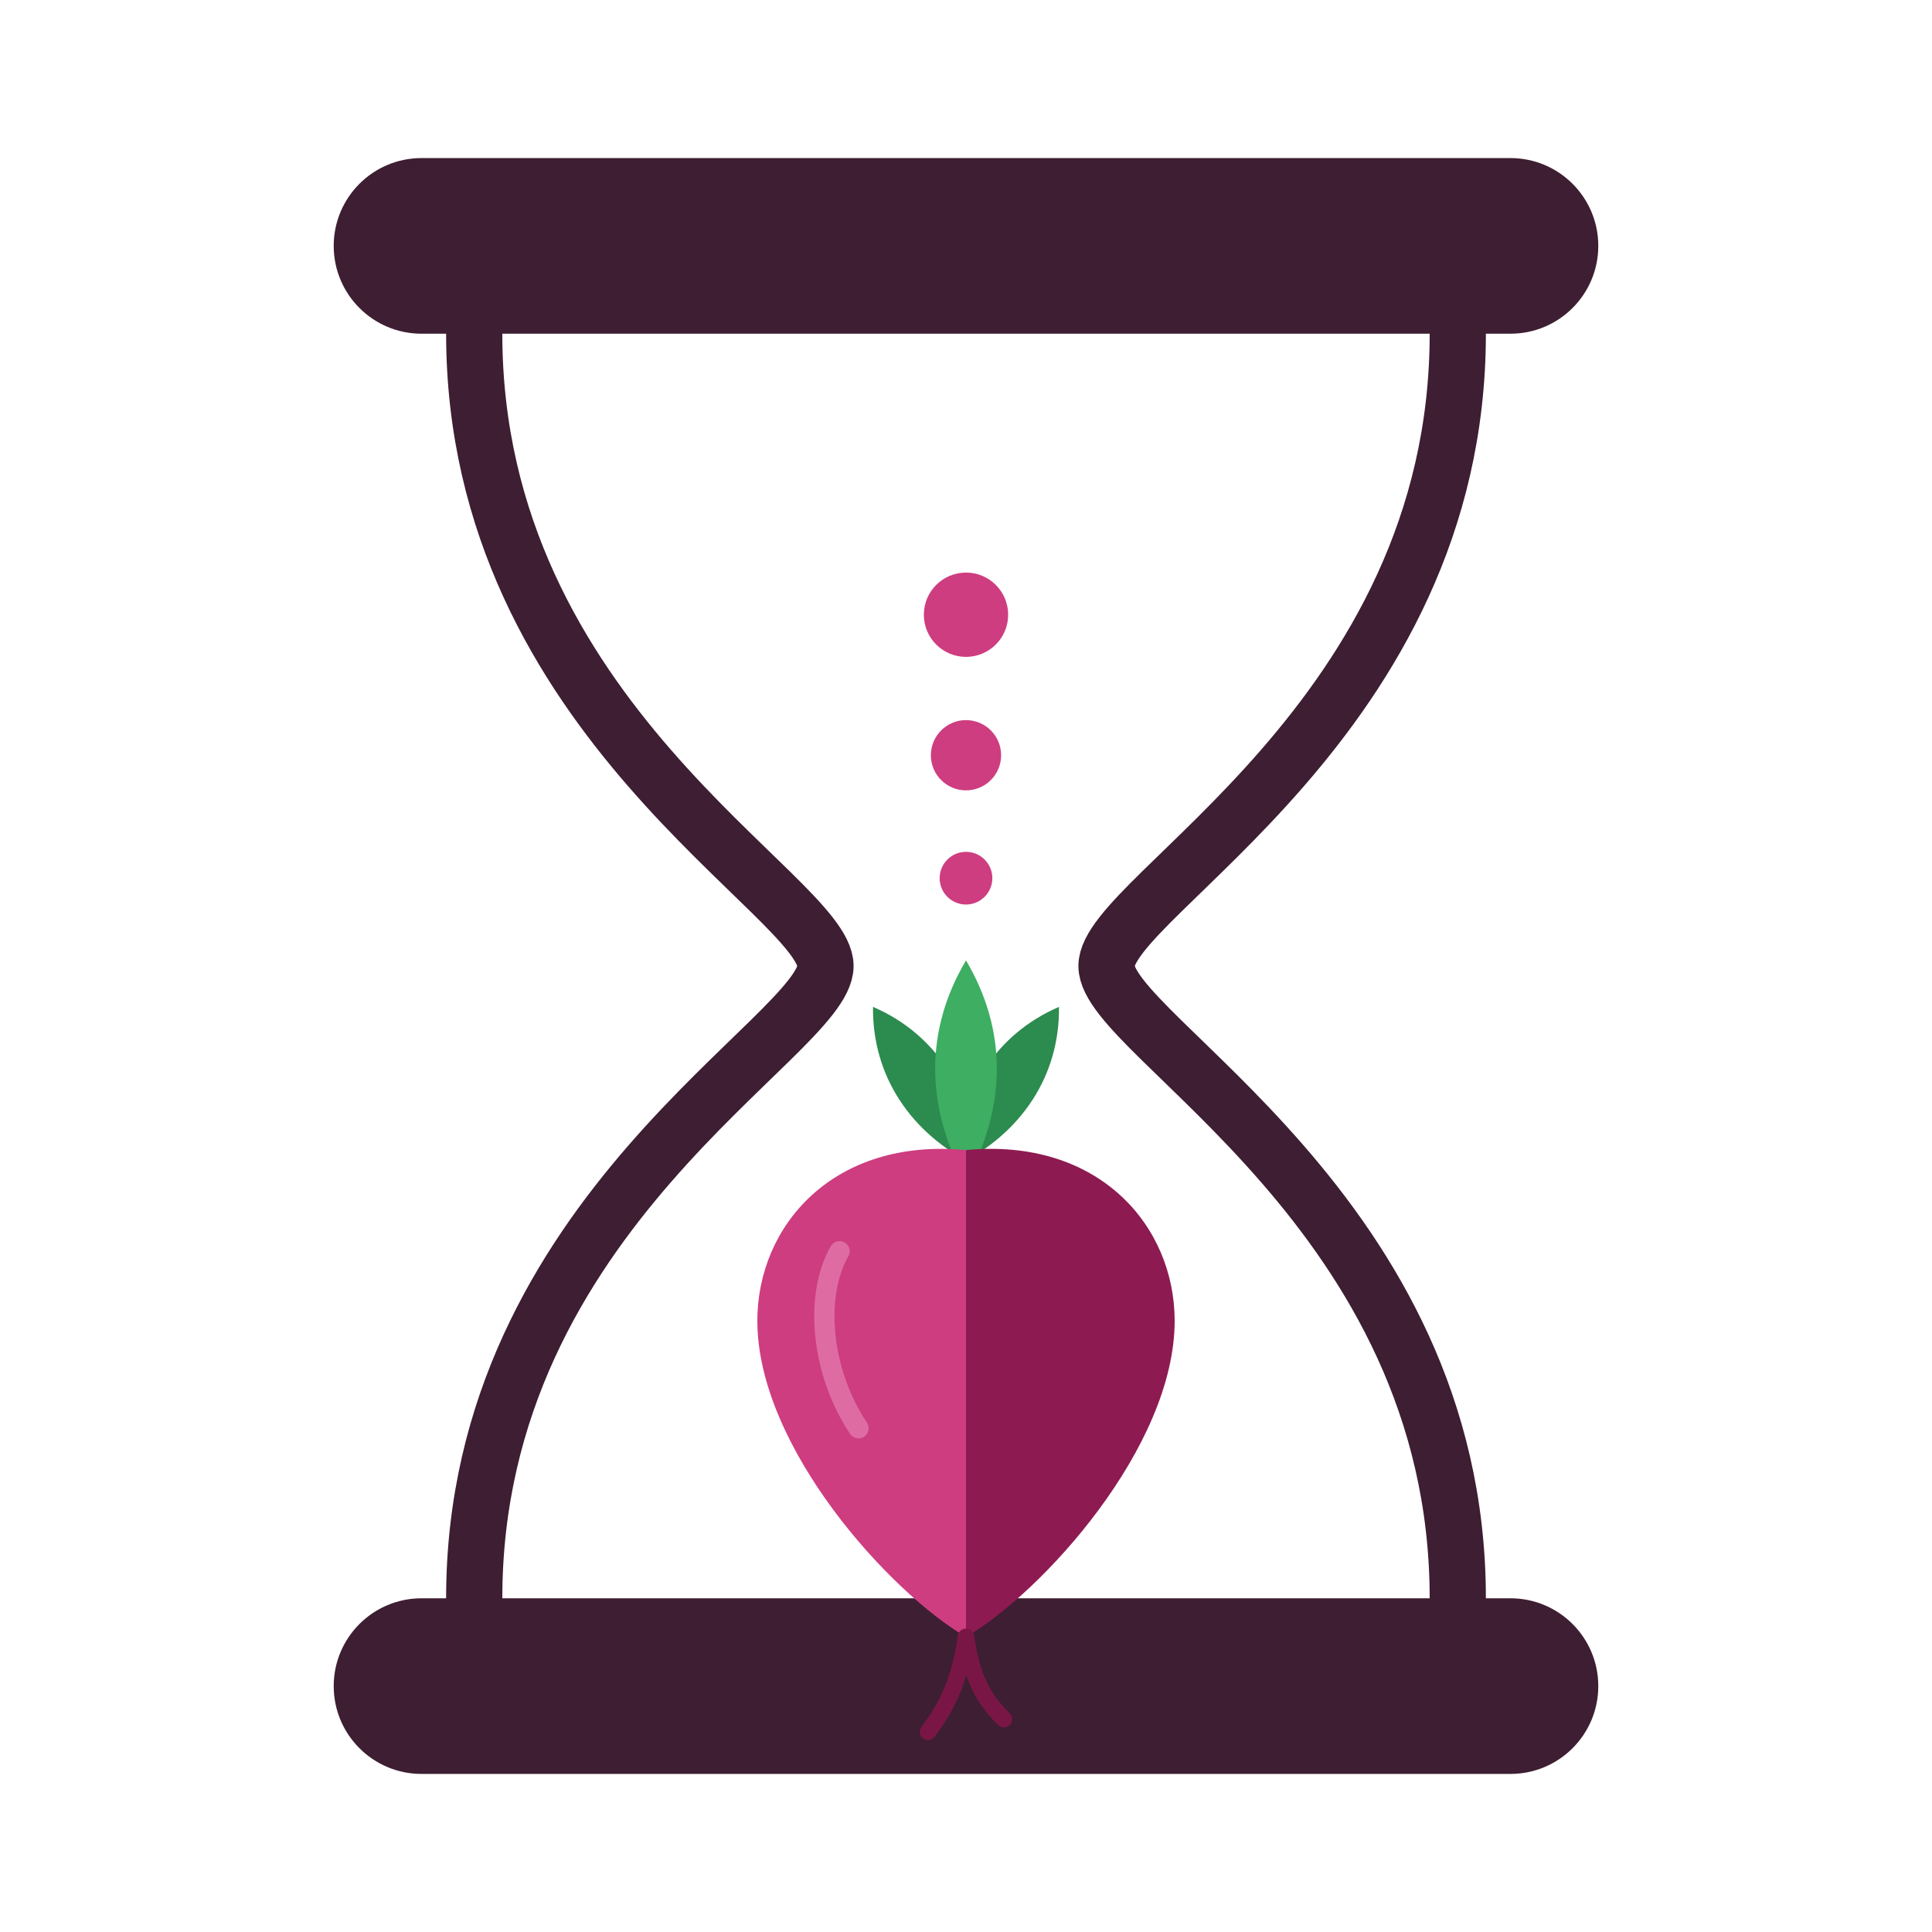
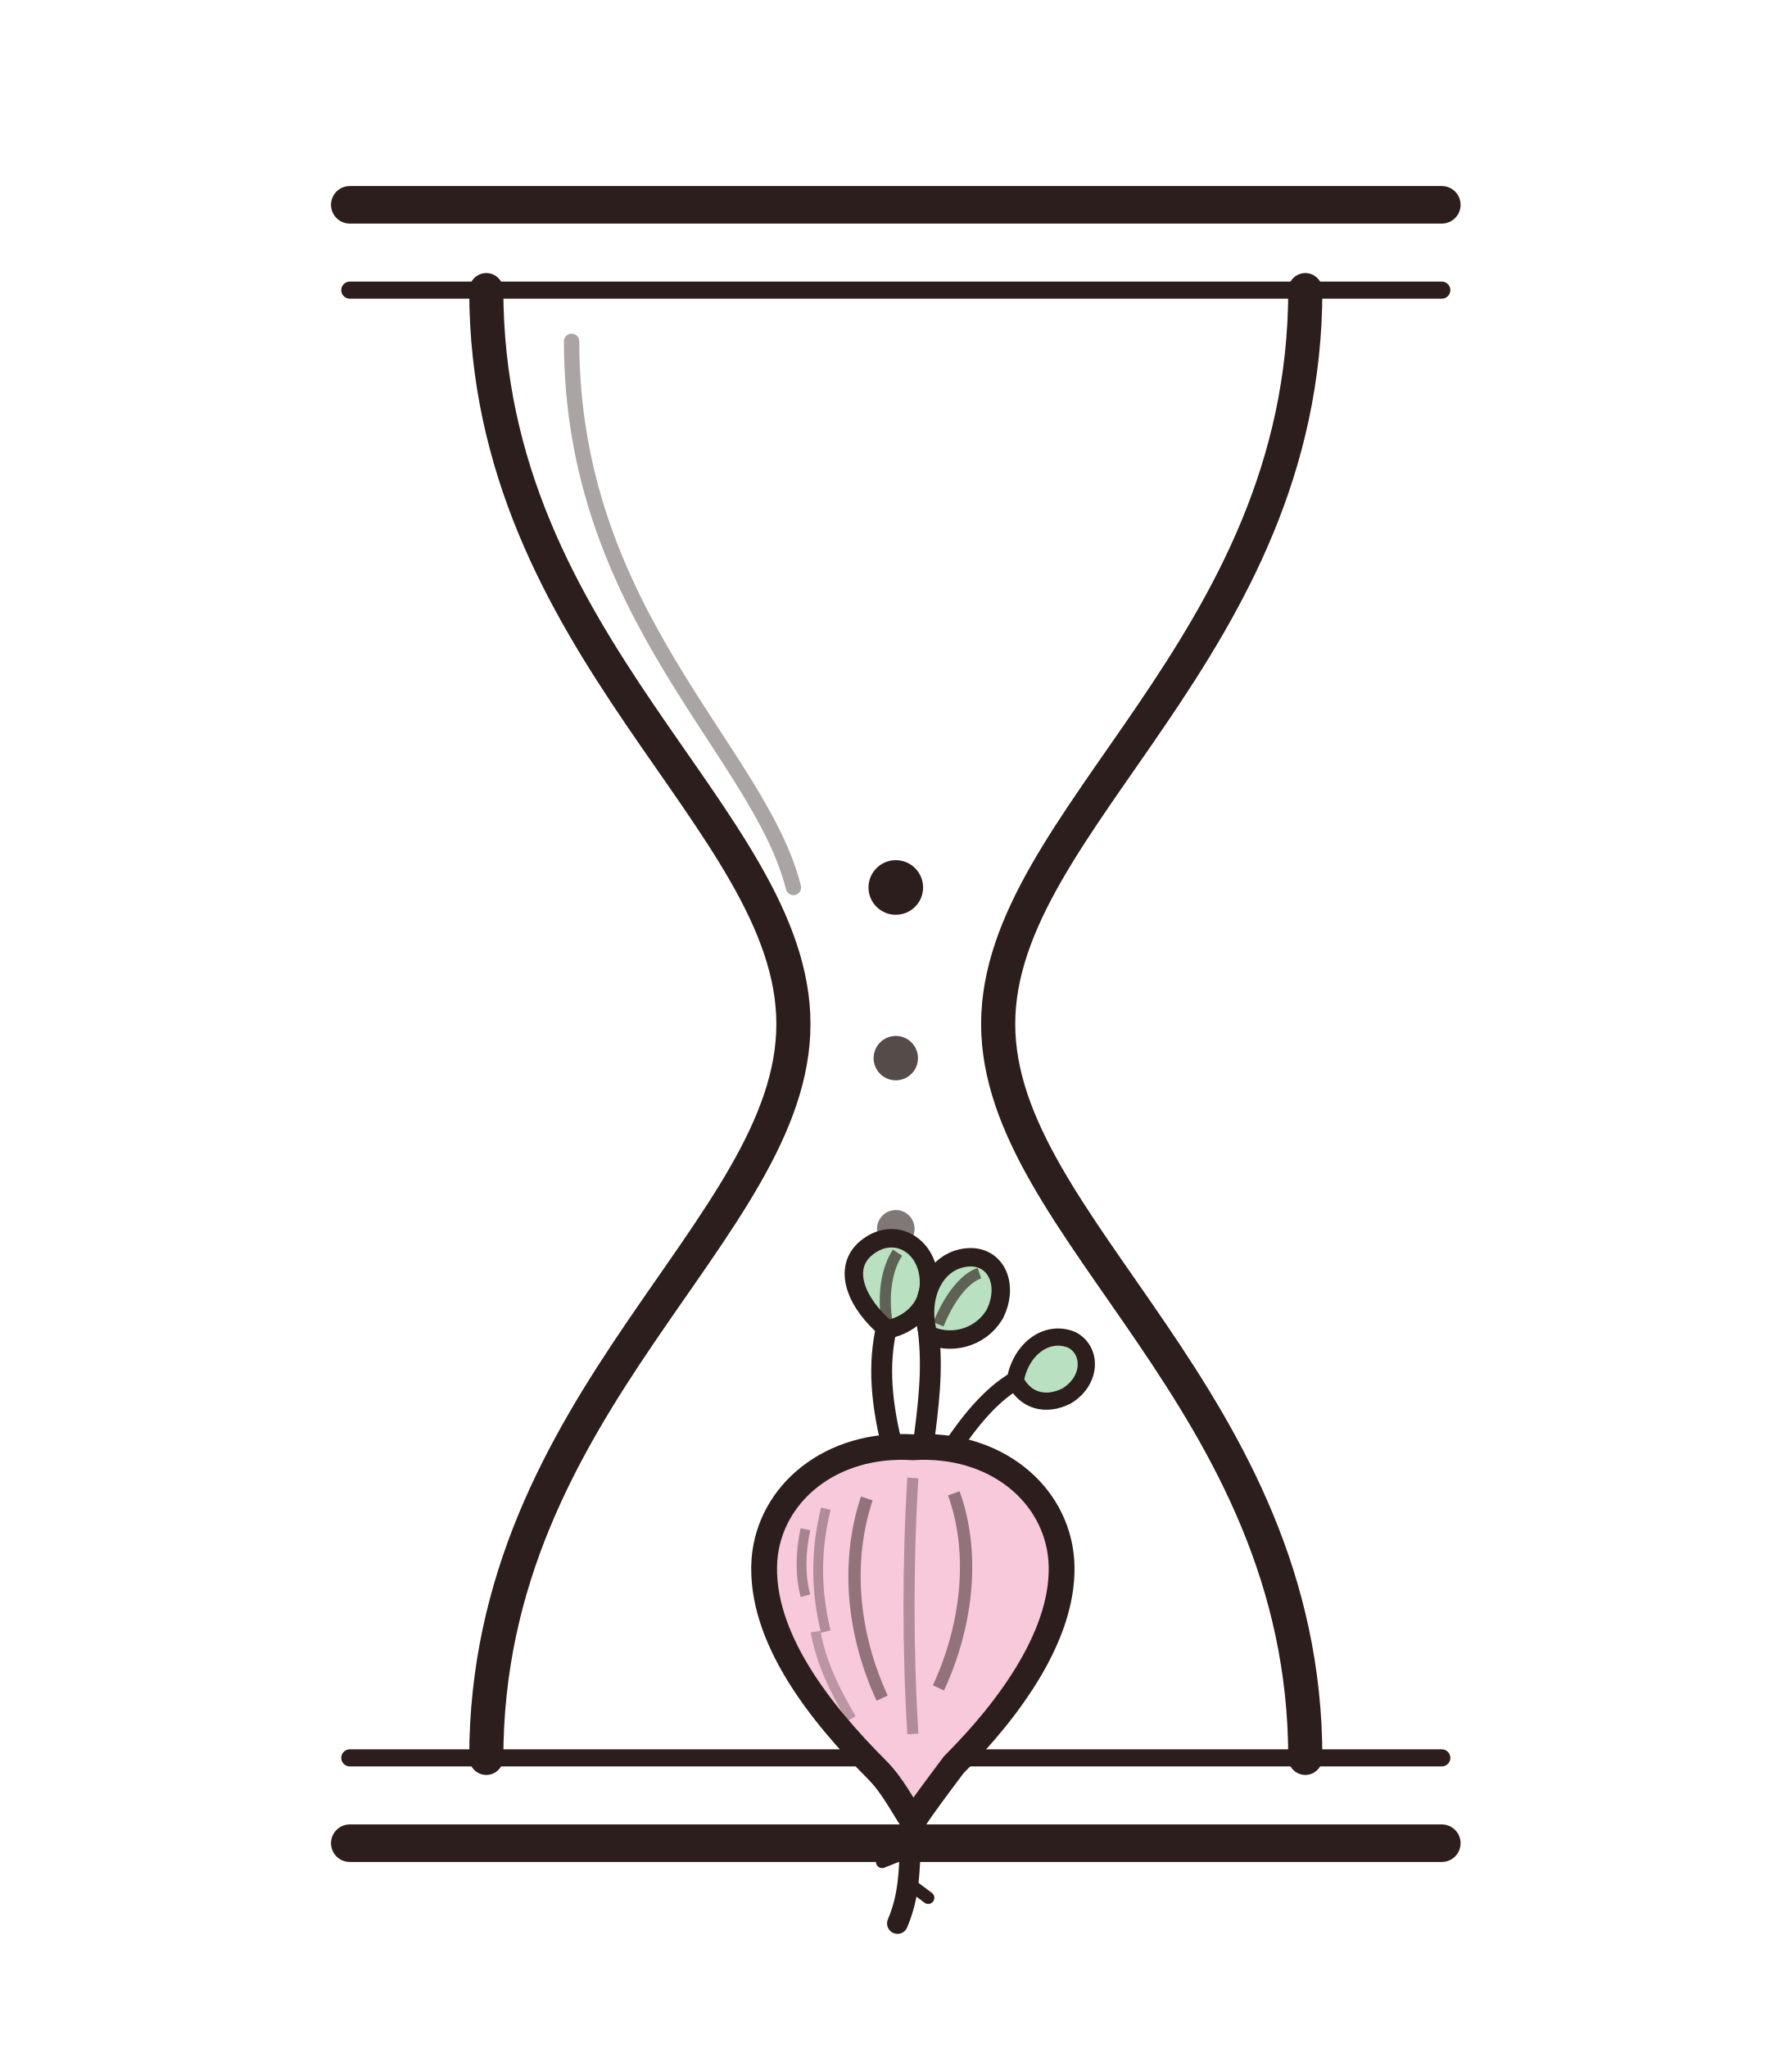
- <svg xmlns="http://www.w3.org/2000/svg" viewBox="45 47 110 110" width="110" height="110" fill="none">
-   <rect x="64" y="56" width="72" height="10" rx="5" fill="#3E1E32" />
-   <rect x="64" y="138" width="72" height="10" rx="5" fill="#3E1E32" />
-   <path d="M72,66 C72,88 92,98 92,102 C92,106 72,116 72,138 M128,66 C128,88 108,98 108,102 C108,106 128,116 128,138" stroke="#3E1E32" stroke-width="3.2" fill="none" stroke-linecap="round" />
-   <circle cx="100" cy="82" r="2.4" fill="#CE3D80" />
-   <circle cx="100" cy="90" r="2" fill="#CE3D80" />
-   <circle cx="100" cy="97" r="1.5" fill="#CE3D80" />
-   <g transform="translate(100,124) scale(0.36) translate(-50,-62)">
-     <g transform="translate(50,30)">
-       <g transform="rotate(-33)">
-         <path d="M0,3 C-6,-7 -6,-18 0,-27 C6,-18 6,-7 0,3 Z" fill="#2C8B4E" />
-       </g>
-       <g transform="rotate(33)">
-         <path d="M0,3 C-6,-7 -6,-18 0,-27 C6,-18 6,-7 0,3 Z" fill="#2C8B4E" />
-       </g>
-       <path d="M0,5 C-6.5,-7 -6.5,-19 0,-30 C6.5,-19 6.5,-7 0,5 Z" fill="#3DAE62" />
-     </g>
-     <path d="M50,30 C29,28 17,42 17,57 C17,77 38,100 50,107 Z" fill="#CE3D80" />
-     <path d="M50,30 C71,28 83,42 83,57 C83,77 62,100 50,107 Z" fill="#8E1A52" />
-     <path d="M30,46 C26,53 27,65 33,74" stroke="#EE9CC4" stroke-width="3.2" stroke-linecap="round" opacity="0.5" />
-     <path d="M50,107 C49,114 47,118 44,122" stroke="#7A1646" stroke-width="2.6" stroke-linecap="round" />
-     <path d="M50,107 C51,114 53,117 56,120" stroke="#7A1646" stroke-width="2.6" stroke-linecap="round" />
+ <svg xmlns="http://www.w3.org/2000/svg" viewBox="30 14 84 120" width="105" height="120" fill="none">
+   <g stroke="#2B1E1C" fill="none" stroke-linecap="round">
+     <path d="M40,26 L104,26" stroke-width="2.2" />
+     <path d="M40,31 L104,31" stroke-width="1" />
+     <path d="M40,122 L104,122" stroke-width="2.2" />
+     <path d="M40,117 L104,117" stroke-width="1" />
+     <path d="M48,31 C48,52 66,62 66,74 C66,86 48,96 48,117" stroke-width="2" />
+     <path d="M96,31 C96,52 78,62 78,74 C78,86 96,96 96,117" stroke-width="2" />
+     <path d="M53,34 C53,50 64,58 66,66" stroke-width="0.9" opacity="0.4" />
+   </g>
+   <circle cx="72" cy="66" r="1.6" fill="#2B1E1C" />
+   <circle cx="72" cy="76" r="1.3" fill="#2B1E1C" opacity="0.8" />
+   <circle cx="72" cy="86" r="1.1" fill="#2B1E1C" opacity="0.6" />
+   <g transform="translate(58,88) scale(0.30)">
+     <path d="M46,36 C44,28 43,20 45,12" stroke="#2B1E1C" stroke-width="4.08" fill="none" stroke-linecap="round" />
+     <path d="M52,36 C53,28 54,21 53,13" stroke="#2B1E1C" stroke-width="4.08" fill="none" stroke-linecap="round" />
+     <path d="M57,37 C61,31 65,26 70,23" stroke="#2B1E1C" stroke-width="3.6" fill="none" stroke-linecap="round" />
+     <path d="M45,13 C39,8 36,1 41,-3 C46,-7 52,-4 53,2 C54,8 50,12 45,13 Z" fill="#B9E0C0" stroke="#2B1E1C" stroke-width="3.6" />
+     <path d="M45,12 C44,6 45,1 47,-2" stroke="#2B1E1C" stroke-width="2.16" fill="none" opacity="0.65" />
+     <path d="M53,14 C51,7 54,0 60,-1 C66,-2 69,4 66,10 C63,15 57,16 53,14 Z" fill="#B9E0C0" stroke="#2B1E1C" stroke-width="3.6" />
+     <path d="M55,12 C57,7 60,3 63,2" stroke="#2B1E1C" stroke-width="2.16" fill="none" opacity="0.65" />
+     <path d="M70,23 C71,17 76,13 81,15 C85,17 85,23 80,26 C76,28 72,27 70,23 Z" fill="#B9E0C0" stroke="#2B1E1C" stroke-width="3.36" />
+     <path d="M50,36 C34,35 22,45 21,58 C20,73 32,88 43,99 C46,102 48,106 50,109 C52,106 55,102 58,98 C69,87 80,72 79,58 C78,45 66,35 50,36 Z" fill="#F8C8DB" stroke="#2B1E1C" stroke-width="5.04" />
+     <path d="M41,46 C37,58 38,72 44,85" stroke="#2B1E1C" stroke-width="2.4" fill="none" opacity="0.5" />
+     <path d="M58,45 C62,56 61,70 55,83" stroke="#2B1E1C" stroke-width="2.4" fill="none" opacity="0.5" />
+     <path d="M50,42 C49,58 49,76 50,92" stroke="#2B1E1C" stroke-width="2.16" fill="none" opacity="0.35" />
+     <path d="M29,52 C28,57 28,61 29,65" stroke="#2B1E1C" stroke-width="1.92" fill="none" opacity="0.4" />
+     <path d="M33,48 C31,56 31,64 33,72" stroke="#2B1E1C" stroke-width="1.92" fill="none" opacity="0.35" />
+     <path d="M31,72 C32,78 35,84 38,89" stroke="#2B1E1C" stroke-width="1.92" fill="none" opacity="0.3" />
+     <path d="M50,109 C49,116 50,122 47,129" stroke="#2B1E1C" stroke-width="4.08" fill="none" stroke-linecap="round" />
+     <path d="M49,115 L44,117" stroke="#2B1E1C" stroke-width="2.4" stroke-linecap="round" />
+     <path d="M49,121 L53,124" stroke="#2B1E1C" stroke-width="2.4" stroke-linecap="round" />
  </g>
</svg>
